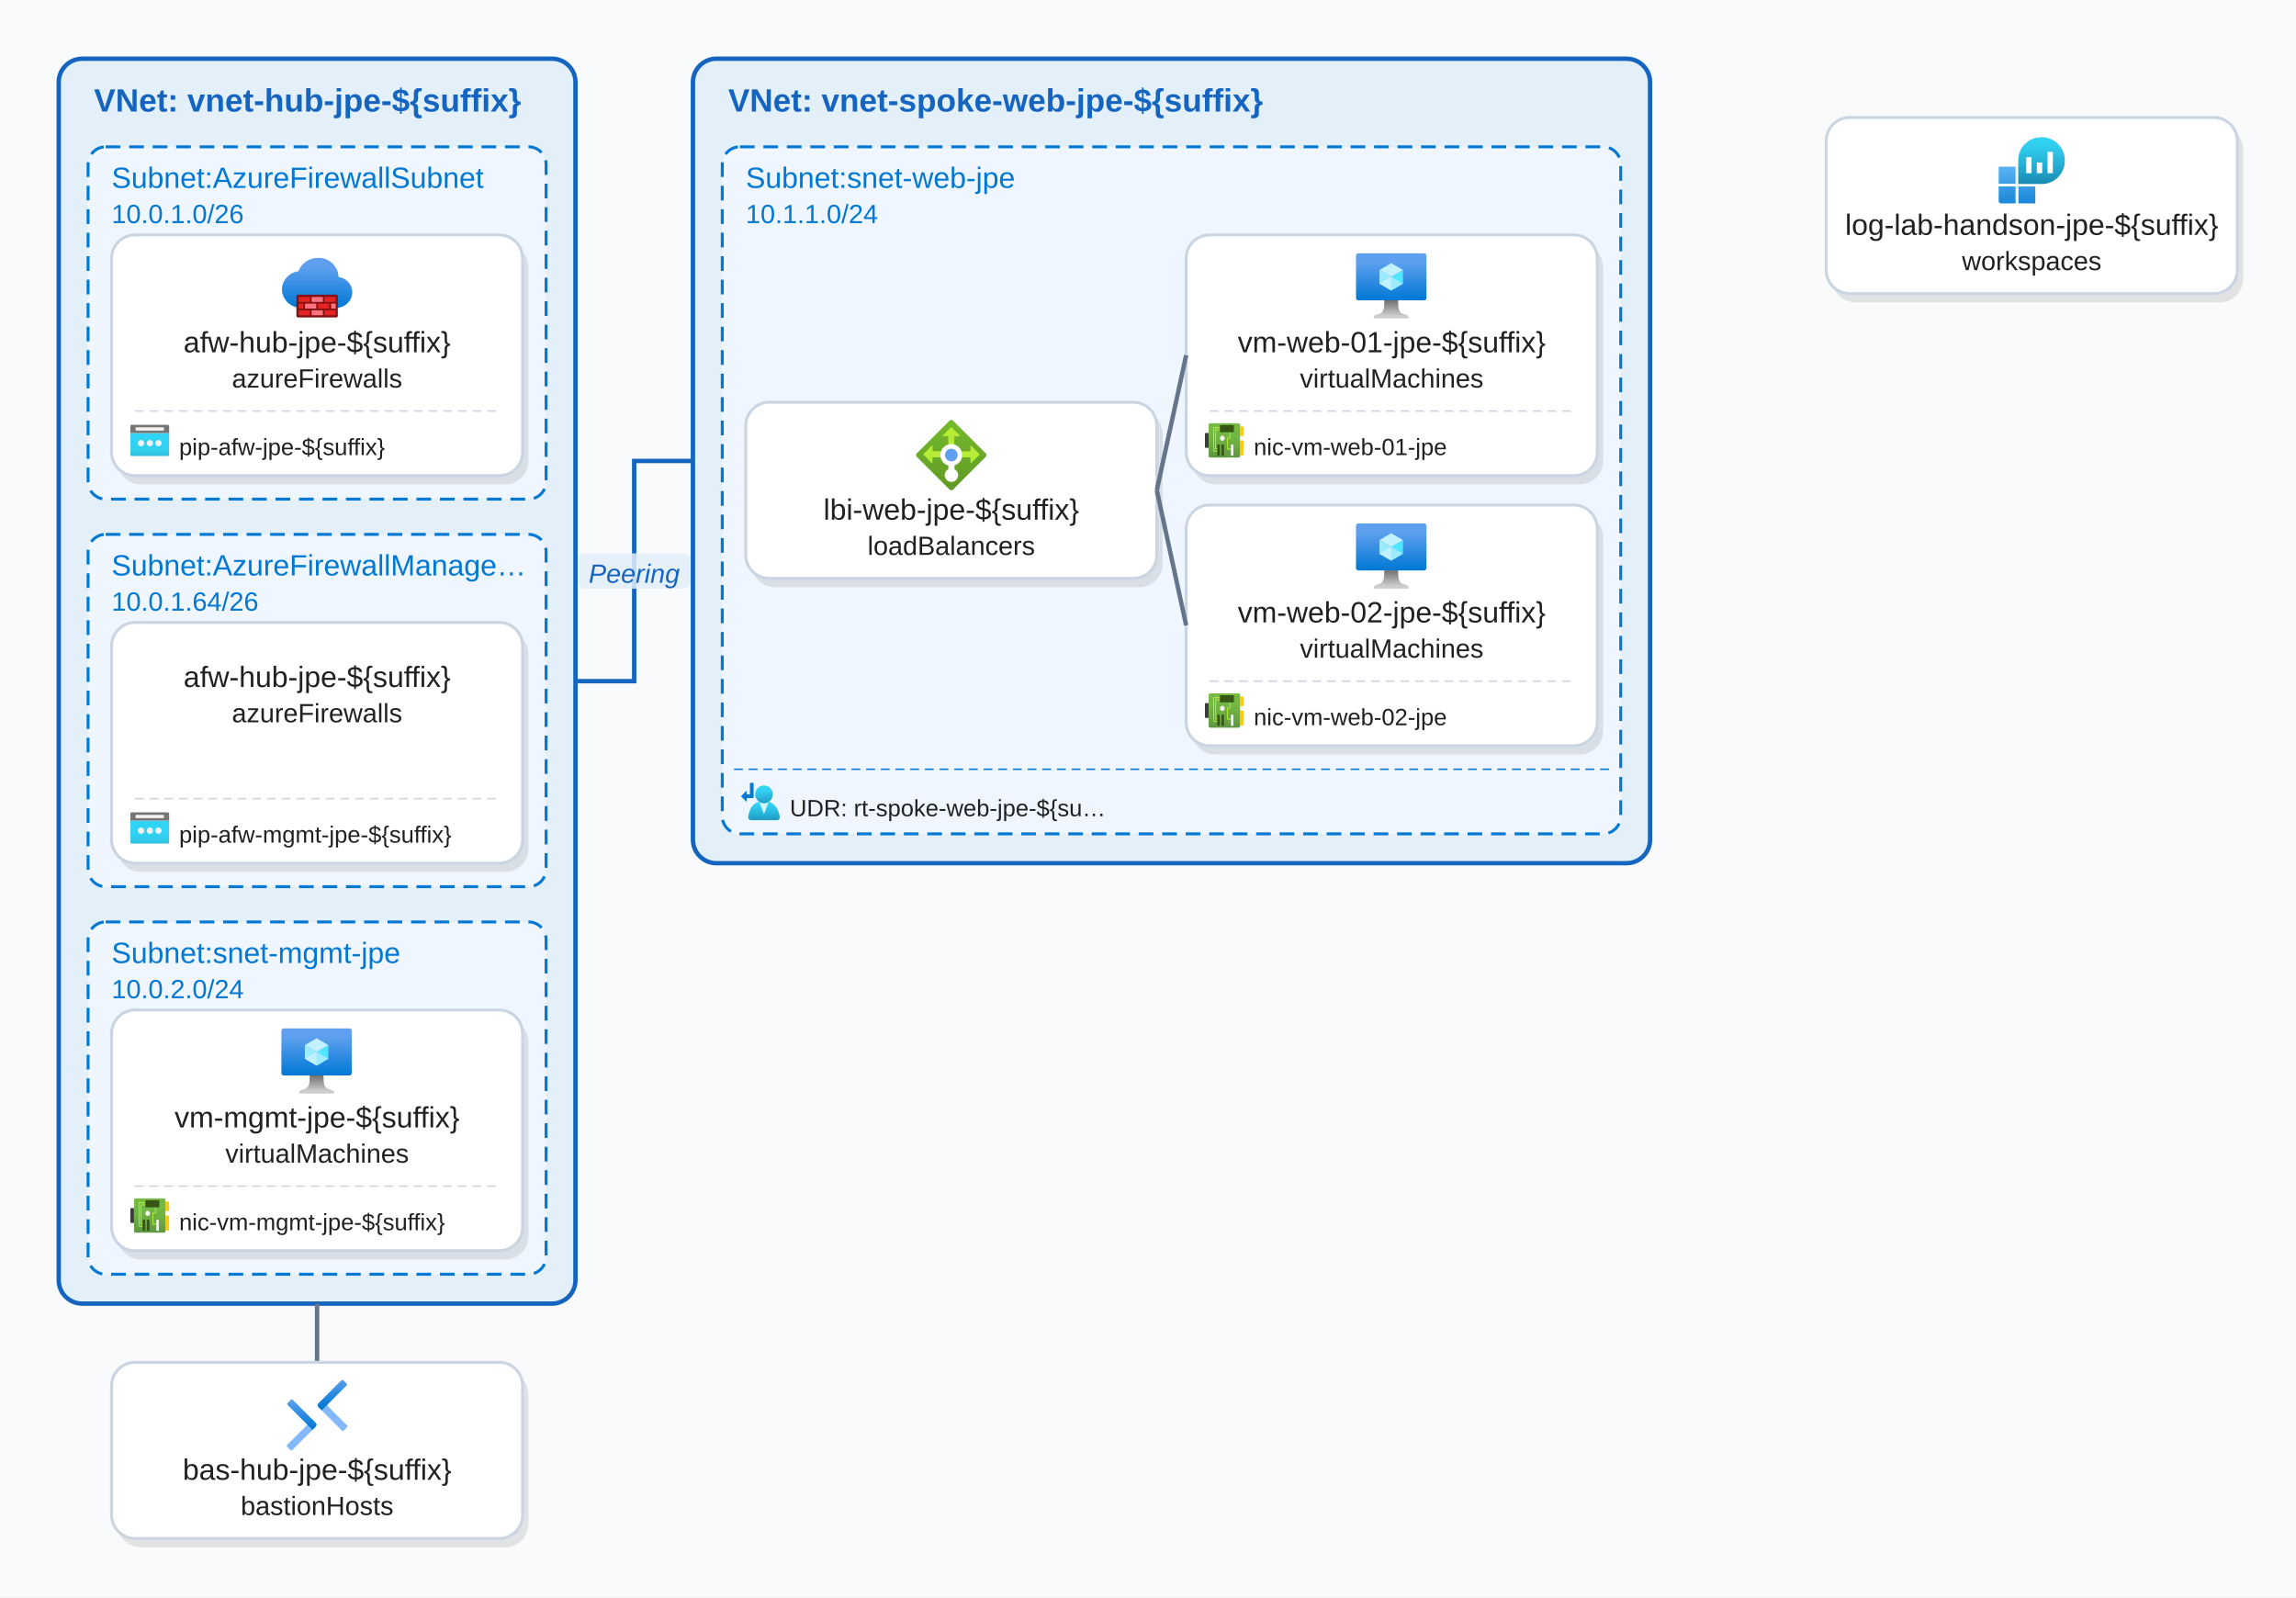
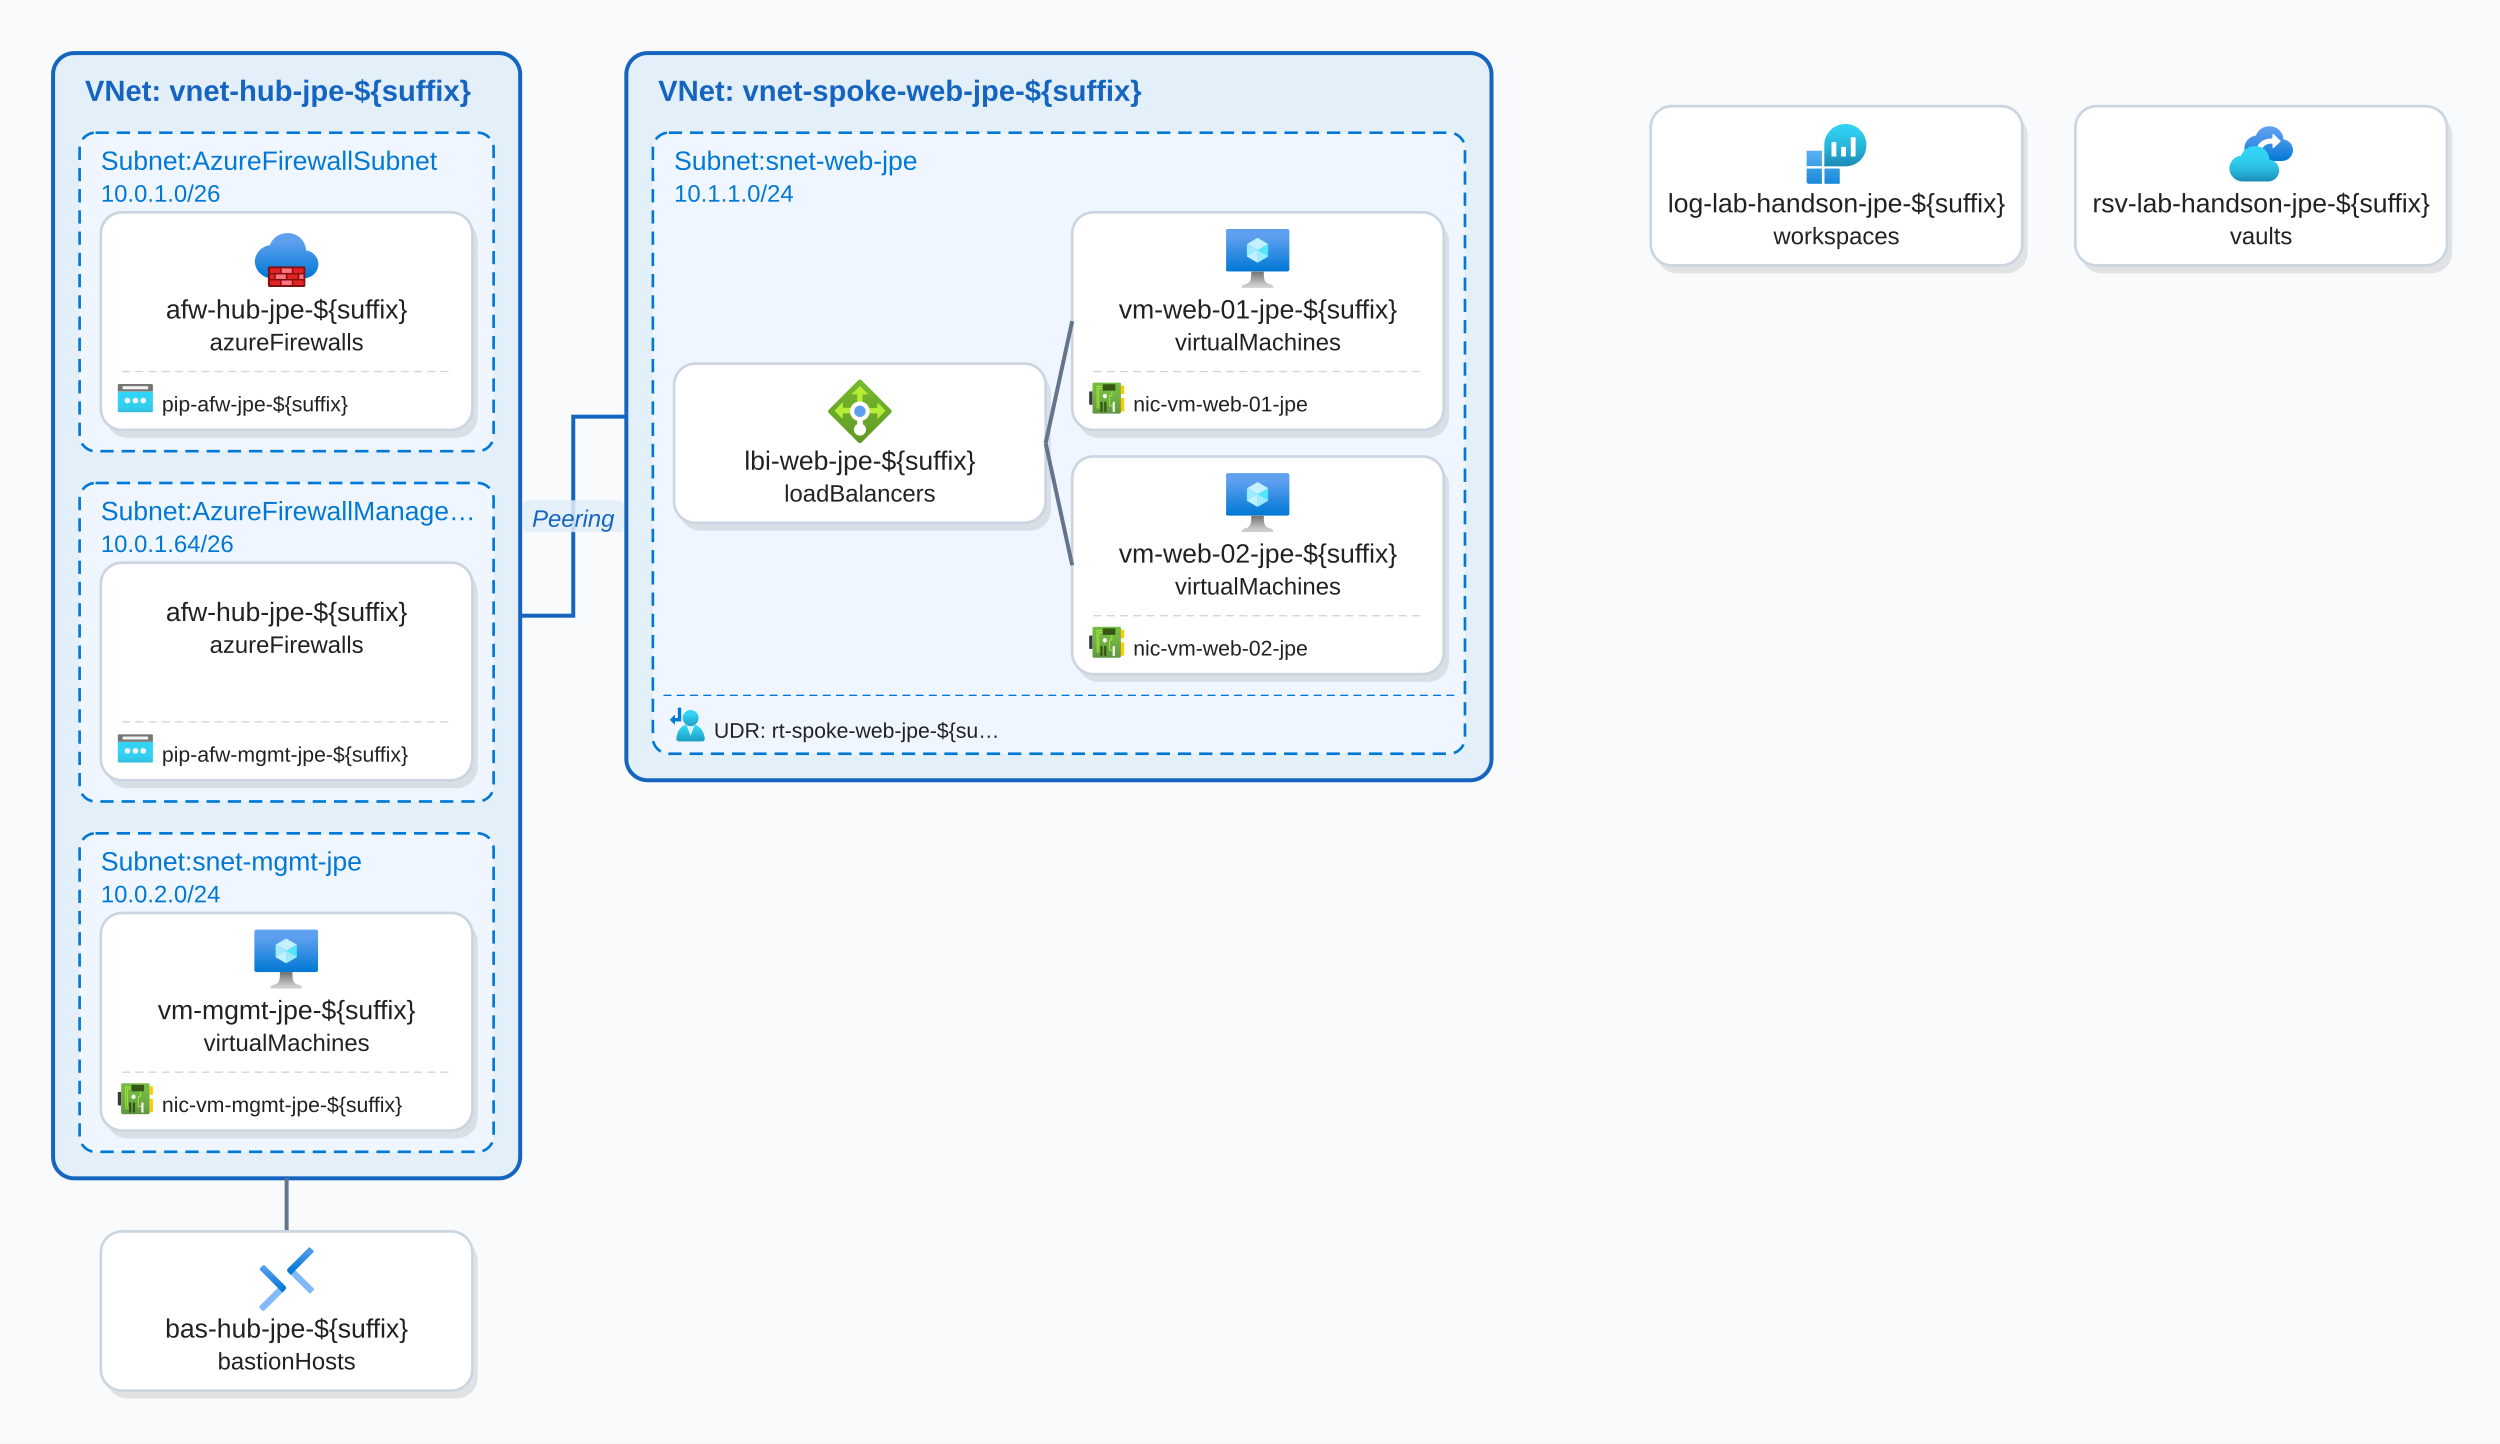
- <svg xmlns="http://www.w3.org/2000/svg" width="782" height="544" viewBox="0 0 782 544">
+ <svg xmlns="http://www.w3.org/2000/svg" width="942" height="544" viewBox="0 0 942 544">
  <defs>
    <marker id="arrow" markerWidth="10" markerHeight="7" refX="9" refY="3.5" orient="auto">
      <polygon points="0 0, 10 3.5, 0 7" fill="#334155" />
    </marker>
    <filter id="shadow" x="-5%" y="-5%" width="110%" height="110%">
      <feDropShadow dx="1" dy="2" stdDeviation="3" flood-color="#00000020" />
    </filter>
  </defs>
-   <rect width="782" height="544" fill="#F8FAFC" />
+   <rect width="942" height="544" fill="#F8FAFC" />
  <path d="M 196.0,232.0 H 216.0 V 157.0 H 236.0" fill="none" stroke="#1565C0" stroke-width="1.5" />
  <rect x="197.0" y="188.5" width="38" height="12" rx="2" fill="#E3EFF9" opacity="0.85" />
  <text x="216.0" y="198.5" font-family="'Segoe UI', 'Helvetica Neue', Arial, sans-serif" font-size="9" fill="#1565C0" font-style="italic" text-anchor="middle">Peering</text>
  <rect x="20.0" y="20.0" width="176.0" height="424.0" rx="8" fill="#E3EFF9" stroke="#1565C0" stroke-width="1.5" />
  <text x="32.0" y="38.0" font-family="'Segoe UI', 'Helvetica Neue', Arial, sans-serif" font-size="11" fill="#1565C0" font-weight="600">VNet: vnet-hub-jpe-${suffix}</text>
  <rect x="30.0" y="50.0" width="156.0" height="120.0" rx="6" fill="#F0F6FF" stroke="#0078D4" stroke-width="1" stroke-dasharray="5,3" />
  <text x="38.0" y="64.0" font-family="'Segoe UI', 'Helvetica Neue', Arial, sans-serif" font-size="10" fill="#0078D4">Subnet:AzureFirewallSubnet</text>
  <text x="38.0" y="76.0" font-family="'Segoe UI', 'Helvetica Neue', Arial, sans-serif" font-size="9" fill="#0078D4">10.0.1.0/26</text>
  <rect x="40.0" y="83.0" width="140.0" height="82.0" rx="8" fill="#00000018" />
  <rect x="38.0" y="80.0" width="140.0" height="82.0" rx="8" fill="#FFFFFF" stroke="#CBD5E1" stroke-width="1" />
  <svg x="96.0" y="86.0" width="24" height="24" viewBox="0 0 18 18" preserveAspectRatio="xMidYMid meet">
    <defs>
      <linearGradient id="ic-azFirewall-b012de7b-7a0e-4618-9fec-703622e3e8c3" x1="9" y1="14.14" x2="9" y2="1.38" gradientUnits="userSpaceOnUse">
        <stop offset="0" stop-color="#0078d4" />
        <stop offset="0.82" stop-color="#5ea0ef" />
      </linearGradient>
    </defs>
    <path d="M18,10.14a4.06,4.06,0,0,0-3.51-3.89A5.1,5.1,0,0,0,9.24,1.38a5.23,5.23,0,0,0-5,3.41A4.82,4.82,0,0,0,0,9.43a4.9,4.9,0,0,0,5.07,4.71l.44,0h8.21a1.46,1.46,0,0,0,.22,0A4.1,4.1,0,0,0,18,10.14Z" fill="url(#ic-azFirewall-b012de7b-7a0e-4618-9fec-703622e3e8c3)" />
    <path d="M14.29,11.19a.42.42,0,0,0-.42-.41H4.13a.42.42,0,0,0-.42.41v5a.42.42,0,0,0,.42.41h9.74a.42.42,0,0,0,.42-.41v-5Z" fill="#821010" />
    <rect x="4.3" y="11.36" width="2.87" height="1.27" fill="#e62323" />
    <rect x="7.6" y="11.36" width="2.87" height="1.27" fill="#ff7381" />
    <rect x="10.9" y="11.36" width="2.87" height="1.27" fill="#e62323" />
    <rect x="4.3" y="13.06" width="1.19" height="1.27" fill="#e62323" />
    <rect x="12.58" y="13.06" width="1.19" height="1.27" fill="#ff7381" />
    <rect x="5.92" y="13.06" width="2.87" height="1.27" fill="#ff7381" />
    <rect x="9.23" y="13.06" width="2.87" height="1.27" fill="#e62323" />
    <rect x="4.3" y="14.76" width="2.87" height="1.27" fill="#e62323" />
    <rect x="7.6" y="14.76" width="2.87" height="1.27" fill="#ff7381" />
    <rect x="10.9" y="14.76" width="2.87" height="1.27" fill="#e62323" />
  </svg>
  <text x="108.0" y="120.0" font-family="'Segoe UI', 'Helvetica Neue', Arial, sans-serif" font-size="10" fill="#212121" text-anchor="middle" font-weight="500">afw-hub-jpe-${suffix}</text>
  <text x="108.0" y="132.0" font-family="'Segoe UI', 'Helvetica Neue', Arial, sans-serif" font-size="9" fill="#212121" text-anchor="middle">azureFirewalls</text>
  <line x1="46.0" y1="140.0" x2="170.0" y2="140.0" stroke="#CBD5E1" stroke-width="0.5" stroke-dasharray="3,2" />
  <svg x="44.0" y="143.0" width="14" height="14" viewBox="0 0 18 18" preserveAspectRatio="xMidYMid meet">
    <defs>
      <linearGradient id="ic-afwPip-ad52e31e-75de-46af-9bdc-bea038ab4209" x1="9" y1="15.83" x2="9" y2="5.79" gradientUnits="userSpaceOnUse">
        <stop offset="0" stop-color="#32bedd" />
        <stop offset="0.18" stop-color="#32caea" />
        <stop offset="0.41" stop-color="#32d2f2" />
        <stop offset="0.78" stop-color="#32d4f5" />
      </linearGradient>
    </defs>
    <path d="M.5,5.79h17a0,0,0,0,1,0,0v9.48a.57.57,0,0,1-.57.57H1.07a.57.57,0,0,1-.57-.57V5.79A0,0,0,0,1,.5,5.79Z" fill="url(#ic-afwPip-ad52e31e-75de-46af-9bdc-bea038ab4209)" />
    <path d="M1.07,2.17H16.93a.57.57,0,0,1,.57.57V5.79a0,0,0,0,1,0,0H.5a0,0,0,0,1,0,0V2.73A.57.57,0,0,1,1.07,2.17Z" fill="#767676" />
    <circle cx="12.82" cy="10.19" r="1.38" fill="#f2f2f2" />
    <circle cx="9.06" cy="10.19" r="1.38" fill="#f2f2f2" />
    <circle cx="5.18" cy="10.19" r="1.38" fill="#f2f2f2" />
    <rect x="2.79" y="3.25" width="12.43" height="1.46" rx="0.28" fill="#f2f2f2" />
  </svg>
  <text x="61.0" y="155.0" font-family="'Segoe UI', 'Helvetica Neue', Arial, sans-serif" font-size="8" fill="#212121">pip-afw-jpe-${suffix}</text>
  <rect x="30.0" y="182.0" width="156.0" height="120.0" rx="6" fill="#F0F6FF" stroke="#0078D4" stroke-width="1" stroke-dasharray="5,3" />
  <text x="38.0" y="196.0" font-family="'Segoe UI', 'Helvetica Neue', Arial, sans-serif" font-size="10" fill="#0078D4">Subnet:AzureFirewallManage…</text>
  <text x="38.0" y="208.0" font-family="'Segoe UI', 'Helvetica Neue', Arial, sans-serif" font-size="9" fill="#0078D4">10.0.1.64/26</text>
  <rect x="40.0" y="215.0" width="140.0" height="82.0" rx="8" fill="#00000018" />
  <rect x="38.0" y="212.0" width="140.0" height="82.0" rx="8" fill="#FFFFFF" stroke="#CBD5E1" stroke-width="1" />
  <text x="108.0" y="234.0" font-family="'Segoe UI', 'Helvetica Neue', Arial, sans-serif" font-size="10" fill="#212121" text-anchor="middle" font-weight="500">afw-hub-jpe-${suffix}</text>
  <text x="108.0" y="246.0" font-family="'Segoe UI', 'Helvetica Neue', Arial, sans-serif" font-size="9" fill="#212121" text-anchor="middle">azureFirewalls</text>
  <line x1="46.0" y1="272.0" x2="170.0" y2="272.0" stroke="#CBD5E1" stroke-width="0.5" stroke-dasharray="3,2" />
  <svg x="44.0" y="275.0" width="14" height="14" viewBox="0 0 18 18" preserveAspectRatio="xMidYMid meet">
    <defs>
      <linearGradient id="ic-afwMgmtPip-ad52e31e-75de-46af-9bdc-bea038ab4209" x1="9" y1="15.83" x2="9" y2="5.79" gradientUnits="userSpaceOnUse">
        <stop offset="0" stop-color="#32bedd" />
        <stop offset="0.18" stop-color="#32caea" />
        <stop offset="0.41" stop-color="#32d2f2" />
        <stop offset="0.78" stop-color="#32d4f5" />
      </linearGradient>
    </defs>
    <path d="M.5,5.79h17a0,0,0,0,1,0,0v9.48a.57.57,0,0,1-.57.57H1.07a.57.57,0,0,1-.57-.57V5.79A0,0,0,0,1,.5,5.79Z" fill="url(#ic-afwMgmtPip-ad52e31e-75de-46af-9bdc-bea038ab4209)" />
    <path d="M1.07,2.17H16.93a.57.57,0,0,1,.57.57V5.79a0,0,0,0,1,0,0H.5a0,0,0,0,1,0,0V2.73A.57.57,0,0,1,1.07,2.17Z" fill="#767676" />
    <circle cx="12.82" cy="10.19" r="1.38" fill="#f2f2f2" />
    <circle cx="9.06" cy="10.19" r="1.38" fill="#f2f2f2" />
    <circle cx="5.18" cy="10.19" r="1.38" fill="#f2f2f2" />
    <rect x="2.79" y="3.25" width="12.43" height="1.46" rx="0.28" fill="#f2f2f2" />
  </svg>
  <text x="61.0" y="287.0" font-family="'Segoe UI', 'Helvetica Neue', Arial, sans-serif" font-size="8" fill="#212121" textLength="109.0" lengthAdjust="spacingAndGlyphs">pip-afw-mgmt-jpe-${suffix}</text>
  <rect x="30.0" y="314.0" width="156.0" height="120.0" rx="6" fill="#F0F6FF" stroke="#0078D4" stroke-width="1" stroke-dasharray="5,3" />
  <text x="38.0" y="328.0" font-family="'Segoe UI', 'Helvetica Neue', Arial, sans-serif" font-size="10" fill="#0078D4">Subnet:snet-mgmt-jpe</text>
  <text x="38.0" y="340.0" font-family="'Segoe UI', 'Helvetica Neue', Arial, sans-serif" font-size="9" fill="#0078D4">10.0.2.0/24</text>
  <rect x="40.0" y="347.0" width="140.0" height="82.0" rx="8" fill="#00000018" />
  <rect x="38.0" y="344.0" width="140.0" height="82.0" rx="8" fill="#FFFFFF" stroke="#CBD5E1" stroke-width="1" />
  <svg x="96.0" y="350.0" width="24" height="24" viewBox="0 0 18 18" preserveAspectRatio="xMidYMid meet">
    <defs>
      <linearGradient id="ic-vmMgmt-f34d9569-2bd0-4002-8f16-3d01d8106cb5" x1="8.88" y1="12.21" x2="8.88" y2="0.21" gradientUnits="userSpaceOnUse">
        <stop offset="0" stop-color="#0078d4" />
        <stop offset="0.82" stop-color="#5ea0ef" />
      </linearGradient>
      <linearGradient id="ic-vmMgmt-bdb45a0b-eb58-4970-a60a-fb2ce314f866" x1="8.88" y1="16.84" x2="8.88" y2="12.21" gradientUnits="userSpaceOnUse">
        <stop offset="0.15" stop-color="#ccc" />
        <stop offset="1" stop-color="#707070" />
      </linearGradient>
    </defs>
    <rect x="-0.12" y="0.21" width="18" height="12" rx="0.6" fill="url(#ic-vmMgmt-f34d9569-2bd0-4002-8f16-3d01d8106cb5)" />
    <polygon points="11.88 4.46 11.88 7.95 8.88 9.71 8.88 6.21 11.88 4.46" fill="#50e6ff" />
    <polygon points="11.88 4.46 8.88 6.22 5.88 4.46 8.88 2.71 11.88 4.46" fill="#c3f1ff" />
    <polygon points="8.88 6.22 8.88 9.71 5.88 7.95 5.88 4.46 8.88 6.22" fill="#9cebff" />
    <polygon points="5.88 7.95 8.88 6.21 8.88 9.71 5.88 7.95" fill="#c3f1ff" />
    <polygon points="11.88 7.95 8.88 6.21 8.88 9.71 11.88 7.95" fill="#9cebff" />
    <path d="M12.49,15.84c-1.78-.28-1.85-1.56-1.85-3.63H7.11c0,2.07-.06,3.35-1.84,3.63a1,1,0,0,0-.89,1h9A1,1,0,0,0,12.49,15.84Z" fill="url(#ic-vmMgmt-bdb45a0b-eb58-4970-a60a-fb2ce314f866)" />
  </svg>
  <text x="108.0" y="384.0" font-family="'Segoe UI', 'Helvetica Neue', Arial, sans-serif" font-size="10" fill="#212121" text-anchor="middle" font-weight="500">vm-mgmt-jpe-${suffix}</text>
  <text x="108.0" y="396.0" font-family="'Segoe UI', 'Helvetica Neue', Arial, sans-serif" font-size="9" fill="#212121" text-anchor="middle">virtualMachines</text>
  <line x1="46.0" y1="404.0" x2="170.0" y2="404.0" stroke="#CBD5E1" stroke-width="0.5" stroke-dasharray="3,2" />
  <svg x="44.0" y="407.0" width="14" height="14" viewBox="0 0 18 18" preserveAspectRatio="xMidYMid meet">
    <defs>
      <linearGradient id="ic-nicMgmt-fcad3287-b71c-44fa-971a-6a18bcf384a0" x1="9.01" y1="16.5" x2="9.01" y2="1.5" gradientUnits="userSpaceOnUse">
        <stop offset="0" stop-color="#5e9641" />
        <stop offset="0.34" stop-color="#6baa42" />
        <stop offset="0.67" stop-color="#73b743" />
        <stop offset="1" stop-color="#76bb43" />
      </linearGradient>
    </defs>
    <path d="M15.89,2.91h1.27a.34.34,0,0,1,.34.34v3.5a.34.34,0,0,1-.34.34H15.89a0,0,0,0,1,0,0V2.91A0,0,0,0,1,15.89,2.91Z" fill="#ffca00" />
    <path d="M15.89,9h1.27a.34.34,0,0,1,.34.34v5.86a.34.34,0,0,1-.34.34H15.89a0,0,0,0,1,0,0V9A0,0,0,0,1,15.89,9Z" fill="#ffca00" />
    <rect x="2.13" y="1.5" width="13.76" height="15" rx="0.69" fill="url(#ic-nicMgmt-fcad3287-b71c-44fa-971a-6a18bcf384a0)" />
    <path d="M5.9,12.9H5.19A.2.2,0,0,1,5,12.69V4.34a.19.19,0,0,1,.19-.2H7.12a.19.19,0,0,1,.19.2.2.2,0,0,1-.19.21H5.38v7.93H5.9a.2.2,0,0,1,.19.21A.21.21,0,0,1,5.9,12.9Z" fill="#b4ec36" />
    <path d="M6,13.92H4.4a.2.2,0,0,1-.19-.21L4.08,3.38a.2.2,0,0,1,.06-.15.16.16,0,0,1,.13-.06H7.12v.41H4.47l.12,9.92H6Z" fill="#b4ec36" />
    <path d="M12,13H10.41a.19.19,0,0,1-.14-.07.18.18,0,0,1-.06-.14V7.9a.19.19,0,0,1,.19-.2l.91,0,0-2.25h.38l0,2.44a.2.2,0,0,1-.18.21l-.91,0v4.42H12Z" fill="#b4ec36" />
    <rect x="7.07" y="2.29" width="6.14" height="3.11" rx="0.26" fill="#365615" />
    <rect x="5.86" y="12.69" width="4.9" height="1.09" rx="0.26" transform="translate(21.54 4.93) rotate(90)" fill="#365615" />
    <rect x="3.99" y="12.71" width="4.9" height="1.09" rx="0.26" transform="translate(19.7 6.82) rotate(90)" fill="#365615" />
    <rect x="9.98" y="12.71" width="4.9" height="1.09" rx="0.26" transform="translate(25.68 0.83) rotate(90)" fill="#f2f2f2" />
    <ellipse cx="8.11" cy="8.06" rx="1.04" ry="1.12" fill="#f2f2f2" />
    <path d="M.5,5.7H1.77A.34.34,0,0,1,2.11,6v5.86a.34.34,0,0,1-.34.34H.5a0,0,0,0,1,0,0V5.7A0,0,0,0,1,.5,5.7Z" transform="translate(2.61 17.95) rotate(180)" fill="#3b3b3b" />
  </svg>
  <text x="61.0" y="419.0" font-family="'Segoe UI', 'Helvetica Neue', Arial, sans-serif" font-size="8" fill="#212121" textLength="109.0" lengthAdjust="spacingAndGlyphs">nic-vm-mgmt-jpe-${suffix}</text>
  <rect x="236.0" y="20.0" width="326.0" height="274.0" rx="8" fill="#E3EFF9" stroke="#1565C0" stroke-width="1.5" />
  <text x="248.0" y="38.0" font-family="'Segoe UI', 'Helvetica Neue', Arial, sans-serif" font-size="11" fill="#1565C0" font-weight="600">VNet: vnet-spoke-web-jpe-${suffix}</text>
  <rect x="246.0" y="50.0" width="306.0" height="234.0" rx="6" fill="#F0F6FF" stroke="#0078D4" stroke-width="1" stroke-dasharray="5,3" />
  <text x="254.0" y="64.0" font-family="'Segoe UI', 'Helvetica Neue', Arial, sans-serif" font-size="10" fill="#0078D4">Subnet:snet-web-jpe</text>
  <text x="254.0" y="76.0" font-family="'Segoe UI', 'Helvetica Neue', Arial, sans-serif" font-size="9" fill="#0078D4">10.1.1.0/24</text>
  <rect x="256.0" y="140.0" width="140.0" height="60.0" rx="8" fill="#00000018" />
  <rect x="254.0" y="137.0" width="140.0" height="60.0" rx="8" fill="#FFFFFF" stroke="#CBD5E1" stroke-width="1" />
  <svg x="312.0" y="143.0" width="24" height="24" viewBox="0 0 18 18" preserveAspectRatio="xMidYMid meet">
    <defs>
      <linearGradient id="ic-lb-ef84663a-a7b6-46a7-a275-1e419f5eae62" x1="9" y1="19.85" x2="9" y2="-1.02" gradientUnits="userSpaceOnUse">
        <stop offset="0" stop-color="#5e9624" />
        <stop offset="0.02" stop-color="#5f9724" />
        <stop offset="1" stop-color="#76bc2d" />
      </linearGradient>
    </defs>
    <path d="M.18,8.57,8.57.18a.6.6,0,0,1,.86,0l8.39,8.39a.6.6,0,0,1,0,.86l-8.4,8.4a.6.6,0,0,1-.84,0L.18,9.43A.6.6,0,0,1,.18,8.57Z" fill="url(#ic-lb-ef84663a-a7b6-46a7-a275-1e419f5eae62)" />
    <path d="M11.2,4,9.08,1.89a.12.12,0,0,0-.16,0L6.8,4a.1.1,0,0,0,.08.18H8.12a.11.11,0,0,1,.11.11v2a.11.11,0,0,0,.11.11H9.66a.11.11,0,0,0,.11-.11v-2a.11.11,0,0,1,.11-.11h1.24A.1.1,0,0,0,11.2,4Z" fill="#b4ec36" />
    <path d="M4,6.61,1.9,8.74a.11.11,0,0,0,0,.15L4,11a.11.11,0,0,0,.19-.08V9.69a.11.11,0,0,1,.11-.11h2a.1.1,0,0,0,.1-.11V8.15A.1.1,0,0,0,6.33,8h-2a.1.1,0,0,1-.11-.1V6.69A.11.11,0,0,0,4,6.61Z" fill="#b4ec36" />
    <path d="M14.08,11l2.13-2.12a.11.11,0,0,0,0-.15L14.08,6.61a.11.11,0,0,0-.18.08V7.94a.1.1,0,0,1-.11.1h-2a.1.1,0,0,0-.1.11V9.47a.1.1,0,0,0,.1.11h2a.11.11,0,0,1,.11.11v1.24A.11.11,0,0,0,14.08,11Z" fill="#b4ec36" />
    <path d="M11.79,9a2.79,2.79,0,1,0-3.54,2.67v.95a1.71,1.71,0,1,0,1.57,0v-1A2.77,2.77,0,0,0,11.79,9Z" fill="#fff" />
    <circle id="ic-lb-e99c3387-15c3-4f28-bd4b-cb209b430e06" cx="9.01" cy="8.99" r="1.62" fill="#5ea0ef" />
  </svg>
  <text x="324.0" y="177.0" font-family="'Segoe UI', 'Helvetica Neue', Arial, sans-serif" font-size="10" fill="#212121" text-anchor="middle" font-weight="500">lbi-web-jpe-${suffix}</text>
  <text x="324.0" y="189.0" font-family="'Segoe UI', 'Helvetica Neue', Arial, sans-serif" font-size="9" fill="#212121" text-anchor="middle">loadBalancers</text>
  <rect x="406.0" y="83.0" width="140.0" height="82.0" rx="8" fill="#00000018" />
  <rect x="404.0" y="80.0" width="140.0" height="82.0" rx="8" fill="#FFFFFF" stroke="#CBD5E1" stroke-width="1" />
  <svg x="462.0" y="86.0" width="24" height="24" viewBox="0 0 18 18" preserveAspectRatio="xMidYMid meet">
    <defs>
      <linearGradient id="ic-vmWeb01-f34d9569-2bd0-4002-8f16-3d01d8106cb5" x1="8.88" y1="12.21" x2="8.88" y2="0.21" gradientUnits="userSpaceOnUse">
        <stop offset="0" stop-color="#0078d4" />
        <stop offset="0.82" stop-color="#5ea0ef" />
      </linearGradient>
      <linearGradient id="ic-vmWeb01-bdb45a0b-eb58-4970-a60a-fb2ce314f866" x1="8.88" y1="16.84" x2="8.88" y2="12.21" gradientUnits="userSpaceOnUse">
        <stop offset="0.15" stop-color="#ccc" />
        <stop offset="1" stop-color="#707070" />
      </linearGradient>
    </defs>
    <rect x="-0.12" y="0.21" width="18" height="12" rx="0.6" fill="url(#ic-vmWeb01-f34d9569-2bd0-4002-8f16-3d01d8106cb5)" />
    <polygon points="11.88 4.46 11.88 7.95 8.88 9.71 8.88 6.21 11.88 4.46" fill="#50e6ff" />
    <polygon points="11.88 4.46 8.88 6.22 5.88 4.46 8.88 2.71 11.88 4.46" fill="#c3f1ff" />
    <polygon points="8.88 6.22 8.88 9.71 5.88 7.95 5.88 4.46 8.88 6.22" fill="#9cebff" />
    <polygon points="5.88 7.95 8.88 6.21 8.88 9.71 5.88 7.95" fill="#c3f1ff" />
    <polygon points="11.88 7.95 8.88 6.21 8.88 9.71 11.88 7.95" fill="#9cebff" />
    <path d="M12.49,15.84c-1.78-.28-1.85-1.56-1.85-3.63H7.11c0,2.07-.06,3.35-1.84,3.63a1,1,0,0,0-.89,1h9A1,1,0,0,0,12.49,15.84Z" fill="url(#ic-vmWeb01-bdb45a0b-eb58-4970-a60a-fb2ce314f866)" />
  </svg>
  <text x="474.0" y="120.0" font-family="'Segoe UI', 'Helvetica Neue', Arial, sans-serif" font-size="10" fill="#212121" text-anchor="middle" font-weight="500" textLength="124.0" lengthAdjust="spacingAndGlyphs">vm-web-01-jpe-${suffix}</text>
  <text x="474.0" y="132.0" font-family="'Segoe UI', 'Helvetica Neue', Arial, sans-serif" font-size="9" fill="#212121" text-anchor="middle">virtualMachines</text>
  <line x1="412.0" y1="140.0" x2="536.0" y2="140.0" stroke="#CBD5E1" stroke-width="0.5" stroke-dasharray="3,2" />
  <svg x="410.0" y="143.0" width="14" height="14" viewBox="0 0 18 18" preserveAspectRatio="xMidYMid meet">
    <defs>
      <linearGradient id="ic-nic01-fcad3287-b71c-44fa-971a-6a18bcf384a0" x1="9.01" y1="16.5" x2="9.01" y2="1.5" gradientUnits="userSpaceOnUse">
        <stop offset="0" stop-color="#5e9641" />
        <stop offset="0.34" stop-color="#6baa42" />
        <stop offset="0.67" stop-color="#73b743" />
        <stop offset="1" stop-color="#76bb43" />
      </linearGradient>
    </defs>
    <path d="M15.89,2.91h1.27a.34.34,0,0,1,.34.34v3.5a.34.34,0,0,1-.34.34H15.89a0,0,0,0,1,0,0V2.91A0,0,0,0,1,15.89,2.91Z" fill="#ffca00" />
    <path d="M15.89,9h1.27a.34.34,0,0,1,.34.34v5.86a.34.34,0,0,1-.34.34H15.89a0,0,0,0,1,0,0V9A0,0,0,0,1,15.89,9Z" fill="#ffca00" />
    <rect x="2.13" y="1.5" width="13.76" height="15" rx="0.69" fill="url(#ic-nic01-fcad3287-b71c-44fa-971a-6a18bcf384a0)" />
    <path d="M5.9,12.9H5.19A.2.2,0,0,1,5,12.69V4.34a.19.19,0,0,1,.19-.2H7.12a.19.19,0,0,1,.19.2.2.2,0,0,1-.19.21H5.38v7.93H5.9a.2.2,0,0,1,.19.21A.21.21,0,0,1,5.9,12.9Z" fill="#b4ec36" />
    <path d="M6,13.92H4.4a.2.2,0,0,1-.19-.21L4.08,3.38a.2.2,0,0,1,.06-.15.16.16,0,0,1,.13-.06H7.12v.41H4.47l.12,9.92H6Z" fill="#b4ec36" />
    <path d="M12,13H10.41a.19.19,0,0,1-.14-.07.18.18,0,0,1-.06-.14V7.9a.19.19,0,0,1,.19-.2l.91,0,0-2.25h.38l0,2.44a.2.2,0,0,1-.18.21l-.91,0v4.42H12Z" fill="#b4ec36" />
    <rect x="7.07" y="2.29" width="6.14" height="3.11" rx="0.26" fill="#365615" />
    <rect x="5.86" y="12.69" width="4.9" height="1.09" rx="0.26" transform="translate(21.54 4.93) rotate(90)" fill="#365615" />
    <rect x="3.99" y="12.71" width="4.9" height="1.09" rx="0.26" transform="translate(19.7 6.82) rotate(90)" fill="#365615" />
    <rect x="9.98" y="12.71" width="4.9" height="1.09" rx="0.26" transform="translate(25.68 0.83) rotate(90)" fill="#f2f2f2" />
    <ellipse cx="8.11" cy="8.06" rx="1.04" ry="1.12" fill="#f2f2f2" />
    <path d="M.5,5.7H1.77A.34.34,0,0,1,2.11,6v5.86a.34.34,0,0,1-.34.34H.5a0,0,0,0,1,0,0V5.7A0,0,0,0,1,.5,5.7Z" transform="translate(2.61 17.95) rotate(180)" fill="#3b3b3b" />
  </svg>
  <text x="427.0" y="155.0" font-family="'Segoe UI', 'Helvetica Neue', Arial, sans-serif" font-size="8" fill="#212121">nic-vm-web-01-jpe</text>
  <rect x="406.0" y="175.0" width="140.0" height="82.0" rx="8" fill="#00000018" />
  <rect x="404.0" y="172.0" width="140.0" height="82.0" rx="8" fill="#FFFFFF" stroke="#CBD5E1" stroke-width="1" />
  <svg x="462.0" y="178.0" width="24" height="24" viewBox="0 0 18 18" preserveAspectRatio="xMidYMid meet">
    <defs>
      <linearGradient id="ic-vmWeb02-f34d9569-2bd0-4002-8f16-3d01d8106cb5" x1="8.88" y1="12.21" x2="8.88" y2="0.21" gradientUnits="userSpaceOnUse">
        <stop offset="0" stop-color="#0078d4" />
        <stop offset="0.82" stop-color="#5ea0ef" />
      </linearGradient>
      <linearGradient id="ic-vmWeb02-bdb45a0b-eb58-4970-a60a-fb2ce314f866" x1="8.88" y1="16.84" x2="8.88" y2="12.21" gradientUnits="userSpaceOnUse">
        <stop offset="0.15" stop-color="#ccc" />
        <stop offset="1" stop-color="#707070" />
      </linearGradient>
    </defs>
    <rect x="-0.12" y="0.21" width="18" height="12" rx="0.6" fill="url(#ic-vmWeb02-f34d9569-2bd0-4002-8f16-3d01d8106cb5)" />
    <polygon points="11.88 4.46 11.88 7.95 8.88 9.71 8.88 6.21 11.88 4.46" fill="#50e6ff" />
    <polygon points="11.88 4.46 8.88 6.22 5.88 4.46 8.88 2.71 11.88 4.46" fill="#c3f1ff" />
    <polygon points="8.88 6.22 8.88 9.71 5.88 7.95 5.88 4.46 8.88 6.22" fill="#9cebff" />
    <polygon points="5.88 7.95 8.88 6.21 8.88 9.71 5.88 7.95" fill="#c3f1ff" />
    <polygon points="11.88 7.95 8.88 6.21 8.88 9.71 11.88 7.95" fill="#9cebff" />
    <path d="M12.49,15.84c-1.78-.28-1.85-1.56-1.85-3.63H7.11c0,2.07-.06,3.35-1.84,3.63a1,1,0,0,0-.89,1h9A1,1,0,0,0,12.49,15.84Z" fill="url(#ic-vmWeb02-bdb45a0b-eb58-4970-a60a-fb2ce314f866)" />
  </svg>
  <text x="474.0" y="212.0" font-family="'Segoe UI', 'Helvetica Neue', Arial, sans-serif" font-size="10" fill="#212121" text-anchor="middle" font-weight="500" textLength="124.0" lengthAdjust="spacingAndGlyphs">vm-web-02-jpe-${suffix}</text>
  <text x="474.0" y="224.0" font-family="'Segoe UI', 'Helvetica Neue', Arial, sans-serif" font-size="9" fill="#212121" text-anchor="middle">virtualMachines</text>
  <line x1="412.0" y1="232.0" x2="536.0" y2="232.0" stroke="#CBD5E1" stroke-width="0.5" stroke-dasharray="3,2" />
  <svg x="410.0" y="235.0" width="14" height="14" viewBox="0 0 18 18" preserveAspectRatio="xMidYMid meet">
    <defs>
      <linearGradient id="ic-nic02-fcad3287-b71c-44fa-971a-6a18bcf384a0" x1="9.01" y1="16.5" x2="9.01" y2="1.5" gradientUnits="userSpaceOnUse">
        <stop offset="0" stop-color="#5e9641" />
        <stop offset="0.34" stop-color="#6baa42" />
        <stop offset="0.67" stop-color="#73b743" />
        <stop offset="1" stop-color="#76bb43" />
      </linearGradient>
    </defs>
    <path d="M15.89,2.91h1.27a.34.34,0,0,1,.34.34v3.5a.34.34,0,0,1-.34.34H15.89a0,0,0,0,1,0,0V2.91A0,0,0,0,1,15.89,2.91Z" fill="#ffca00" />
    <path d="M15.89,9h1.27a.34.34,0,0,1,.34.34v5.86a.34.34,0,0,1-.34.34H15.89a0,0,0,0,1,0,0V9A0,0,0,0,1,15.89,9Z" fill="#ffca00" />
    <rect x="2.13" y="1.5" width="13.76" height="15" rx="0.69" fill="url(#ic-nic02-fcad3287-b71c-44fa-971a-6a18bcf384a0)" />
    <path d="M5.9,12.9H5.19A.2.2,0,0,1,5,12.69V4.34a.19.19,0,0,1,.19-.2H7.12a.19.19,0,0,1,.19.2.2.2,0,0,1-.19.21H5.38v7.93H5.9a.2.2,0,0,1,.19.21A.21.21,0,0,1,5.9,12.9Z" fill="#b4ec36" />
    <path d="M6,13.92H4.4a.2.2,0,0,1-.19-.21L4.08,3.38a.2.2,0,0,1,.06-.15.16.16,0,0,1,.13-.06H7.12v.41H4.47l.12,9.92H6Z" fill="#b4ec36" />
    <path d="M12,13H10.41a.19.19,0,0,1-.14-.07.18.18,0,0,1-.06-.14V7.9a.19.19,0,0,1,.19-.2l.91,0,0-2.25h.38l0,2.44a.2.2,0,0,1-.18.21l-.91,0v4.42H12Z" fill="#b4ec36" />
    <rect x="7.07" y="2.29" width="6.14" height="3.11" rx="0.26" fill="#365615" />
    <rect x="5.86" y="12.69" width="4.9" height="1.09" rx="0.26" transform="translate(21.54 4.93) rotate(90)" fill="#365615" />
    <rect x="3.99" y="12.71" width="4.9" height="1.09" rx="0.26" transform="translate(19.7 6.82) rotate(90)" fill="#365615" />
    <rect x="9.98" y="12.71" width="4.9" height="1.09" rx="0.26" transform="translate(25.68 0.83) rotate(90)" fill="#f2f2f2" />
    <ellipse cx="8.11" cy="8.06" rx="1.04" ry="1.12" fill="#f2f2f2" />
    <path d="M.5,5.7H1.77A.34.34,0,0,1,2.11,6v5.86a.34.34,0,0,1-.34.34H.5a0,0,0,0,1,0,0V5.7A0,0,0,0,1,.5,5.7Z" transform="translate(2.61 17.95) rotate(180)" fill="#3b3b3b" />
  </svg>
  <text x="427.0" y="247.0" font-family="'Segoe UI', 'Helvetica Neue', Arial, sans-serif" font-size="8" fill="#212121">nic-vm-web-02-jpe</text>
  <line x1="250.0" y1="262.0" x2="548.0" y2="262.0" stroke="#0078D4" stroke-width="0.5" stroke-dasharray="3,2" />
  <svg x="252.0" y="266.0" width="14" height="14" viewBox="0 0 18 18" preserveAspectRatio="xMidYMid meet">
    <defs>
      <linearGradient id="ic-routeTable-ec6ad825-6008-44c0-8c46-d31711213827" x1="10.56" y1="7.77" x2="10.56" y2="19.24" gradientUnits="userSpaceOnUse">
        <stop offset="0.22" stop-color="#32d4f5" />
        <stop offset="1" stop-color="#198ab3" />
      </linearGradient>
      <linearGradient id="ic-routeTable-b2c2be9e-0a70-4a83-ab8f-bf8022e67924" x1="10.23" y1="1.63" x2="11.07" y2="12.04" gradientUnits="userSpaceOnUse">
        <stop offset="0.22" stop-color="#32d4f5" />
        <stop offset="1" stop-color="#198ab3" />
      </linearGradient>
    </defs>
    <path d="M16.23,17.17A1.21,1.21,0,0,0,17.46,16V15.8c-.49-3.86-2.69-7-6.89-7s-6.48,2.66-6.91,7a1.24,1.24,0,0,0,1.1,1.36H16.23Z" fill="url(#ic-routeTable-ec6ad825-6008-44c0-8c46-d31711213827)" />
    <path d="M10.57,9.71a3.86,3.86,0,0,1-2.1-.61l2.08,5.42,2.06-5.39A3.83,3.83,0,0,1,10.57,9.71Z" fill="#fff" opacity="0.8" />
    <circle cx="10.57" cy="5.84" r="3.87" fill="url(#ic-routeTable-b2c2be9e-0a70-4a83-ab8f-bf8022e67924)" />
    <path d="M6,5.88V1A.16.16,0,0,0,5.84.83H4.57A.17.17,0,0,0,4.39,1V5.71a.18.18,0,0,1-.17.17H3.1A.12.12,0,0,1,3,5.76V4.45a.11.11,0,0,0-.19-.08L.59,6.57a.16.16,0,0,0,0,.24L2.79,9A.11.11,0,0,0,3,8.93V7.61A.11.11,0,0,1,3.1,7.5H5.84A.17.17,0,0,0,6,7.33V5.88Z" fill="#0078d4" />
  </svg>
  <text x="269.0" y="278.0" font-family="'Segoe UI', 'Helvetica Neue', Arial, sans-serif" font-size="8" fill="#212121">UDR: rt-spoke-web-jpe-${su…</text>
  <line x1="108.0" y1="444.0" x2="108.0" y2="464.0" stroke="#64748B" stroke-width="1.5" />
  <rect x="40.0" y="467.0" width="140.0" height="60.0" rx="8" fill="#00000018" />
  <rect x="38.0" y="464.0" width="140.0" height="60.0" rx="8" fill="#FFFFFF" stroke="#CBD5E1" stroke-width="1" />
  <svg x="96.0" y="470.0" width="24" height="24" viewBox="0 0 18 18" preserveAspectRatio="xMidYMid meet">
    <defs>
      <linearGradient id="ic-bastion-b1ebad31-96e8-487e-93d6-4a68da28a89e" x1="12.896" y1="-0.54" x2="12.896" y2="6.922" gradientTransform="translate(1.05 10.166) rotate(-44.919)" gradientUnits="userSpaceOnUse">
        <stop offset="0" stop-color="#5ea0ef" />
        <stop offset="1" stop-color="#0078d4" />
      </linearGradient>
      <linearGradient id="ic-bastion-fb6a68a2-e02a-438b-8ccf-ab9786098481" x1="5.104" y1="5.035" x2="5.104" y2="12.497" gradientTransform="translate(2.636 18.68) rotate(-135.081)" gradientUnits="userSpaceOnUse">
        <stop offset="0" stop-color="#5ea0ef" />
        <stop offset="1" stop-color="#0078d4" />
      </linearGradient>
    </defs>
    <path d="M12.315,4.43h1.136a.363.363,0,0,1,.363.363v8.382a.727.727,0,0,1-.727.727H11.951a0,0,0,0,1,0,0V4.793A.363.363,0,0,1,12.315,4.43Z" transform="translate(28.47 6.515) rotate(134.919)" fill="#83b9f9" />
    <path d="M12.253-.856h1.136a.363.363,0,0,1,.363.363V8.483a0,0,0,0,1,0,0H12.616a.727.727,0,0,1-.727-.727V-.492a.363.363,0,0,1,.363-.363Z" transform="translate(6.435 -7.94) rotate(44.919)" fill="url(#ic-bastion-b1ebad31-96e8-487e-93d6-4a68da28a89e)" />
    <path d="M4.186,9.411H5.322a.727.727,0,0,1,.727.727v8.382a.363.363,0,0,1-.363.363H4.549a.363.363,0,0,1-.363-.363V9.411a0,0,0,0,1,0,0Z" transform="translate(11.521 0.534) rotate(45.081)" fill="#83b9f9" />
    <path d="M4.974,4.126H6.11a0,0,0,0,1,0,0V13.1a.363.363,0,0,1-.363.363H4.611a.363.363,0,0,1-.363-.363V4.852a.727.727,0,0,1,.727-.727Z" transform="translate(15.056 11.366) rotate(135.081)" fill="url(#ic-bastion-fb6a68a2-e02a-438b-8ccf-ab9786098481)" />
  </svg>
  <text x="108.0" y="504.0" font-family="'Segoe UI', 'Helvetica Neue', Arial, sans-serif" font-size="10" fill="#212121" text-anchor="middle" font-weight="500">bas-hub-jpe-${suffix}</text>
  <text x="108.0" y="516.0" font-family="'Segoe UI', 'Helvetica Neue', Arial, sans-serif" font-size="9" fill="#212121" text-anchor="middle">bastionHosts</text>
  <rect x="624.0" y="43.0" width="140.0" height="60.0" rx="8" fill="#00000018" />
  <rect x="622.0" y="40.0" width="140.0" height="60.0" rx="8" fill="#FFFFFF" stroke="#CBD5E1" stroke-width="1" />
  <svg x="680.0" y="46.0" width="24" height="24" viewBox="0 0 18 18" preserveAspectRatio="xMidYMid meet">
    <defs>
      <linearGradient id="ic-logWorkspace-a997e203-1d7d-4cb9-b131-5dc44e029b46" x1="5.23" y1="17.45" x2="5.23" y2="8.09" gradientUnits="userSpaceOnUse">
        <stop offset="0" stop-color="#1988d9" />
        <stop offset="0.9" stop-color="#54aef0" />
      </linearGradient>
      <linearGradient id="ic-logWorkspace-e122e9d8-aee5-4f1a-a60e-b1eae355daa5" x1="11.5" y1="12.45" x2="11.5" y2="0.55" gradientUnits="userSpaceOnUse">
        <stop offset="0" stop-color="#198ab3" />
        <stop offset="0.01" stop-color="#198bb4" />
        <stop offset="0.44" stop-color="#27b2d7" />
        <stop offset="0.79" stop-color="#2fcbed" />
        <stop offset="1" stop-color="#32d4f5" />
      </linearGradient>
    </defs>
    <path d="M5.59,13.13H9.91v4.32H5.59ZM1.15,17.45H4.87V13.13H.55v3.72A.6.6,0,0,0,1.15,17.45Zm-.6-5H4.87V8.09H.55Z" fill="url(#ic-logWorkspace-a997e203-1d7d-4cb9-b131-5dc44e029b46)" />
    <path d="M11.5.55a5.89,5.89,0,0,1,5.95,6,5.89,5.89,0,0,1-5.95,5.95H5.55V6.5A5.89,5.89,0,0,1,11.5.55Z" fill-rule="evenodd" fill="url(#ic-logWorkspace-e122e9d8-aee5-4f1a-a60e-b1eae355daa5)" />
    <rect x="7.59" y="5.65" width="1.36" height="4.08" fill="#fff" />
    <rect x="10.31" y="7.01" width="1.36" height="2.72" fill="#fff" />
    <rect x="13.03" y="4.29" width="1.36" height="5.44" fill="#fff" />
  </svg>
  <text x="692.0" y="80.0" font-family="'Segoe UI', 'Helvetica Neue', Arial, sans-serif" font-size="10" fill="#212121" text-anchor="middle" font-weight="500" textLength="124.0" lengthAdjust="spacingAndGlyphs">log-lab-handson-jpe-${suffix}</text>
  <text x="692.0" y="92.0" font-family="'Segoe UI', 'Helvetica Neue', Arial, sans-serif" font-size="9" fill="#212121" text-anchor="middle">workspaces</text>
+   <rect x="784.0" y="43.0" width="140.0" height="60.0" rx="8" fill="#00000018" />
+   <rect x="782.0" y="40.0" width="140.0" height="60.0" rx="8" fill="#FFFFFF" stroke="#CBD5E1" stroke-width="1" />
+   <svg x="840.0" y="46.0" width="24" height="24" viewBox="0 0 18 18" preserveAspectRatio="xMidYMid meet">
+     <defs>
+       <linearGradient id="ic-rsv-f1a30f9e-7f48-44e2-9483-6a6db8928977" x1="11.13" y1="10.95" x2="11.13" y2="1.21" gradientUnits="userSpaceOnUse">
+         <stop offset="0" stop-color="#0078d4" />
+         <stop offset="0.16" stop-color="#1380da" />
+         <stop offset="0.53" stop-color="#3c91e5" />
+         <stop offset="0.82" stop-color="#559cec" />
+         <stop offset="1" stop-color="#5ea0ef" />
+       </linearGradient>
+       <linearGradient id="ic-rsv-b4a5ed8d-a28d-4d26-9aad-a57e6ad0c0b9" x1="7.06" y1="16.79" x2="7.06" y2="6.78" gradientUnits="userSpaceOnUse">
+         <stop offset="0" stop-color="#198ab3" />
+         <stop offset="0.13" stop-color="#21a0c7" />
+         <stop offset="0.31" stop-color="#28b7db" />
+         <stop offset="0.5" stop-color="#2ec7ea" />
+         <stop offset="0.72" stop-color="#31d1f2" />
+         <stop offset="1" stop-color="#32d4f5" />
+       </linearGradient>
+     </defs>
+     <path d="M18,7.9a3.09,3.09,0,0,0-2.68-3,3.89,3.89,0,0,0-4-3.72A4,4,0,0,0,7.5,3.81,3.68,3.68,0,0,0,4.26,7.36,3.74,3.74,0,0,0,8.13,11l.34,0h6.26l.17,0A3.13,3.13,0,0,0,18,7.9Z" fill="url(#ic-rsv-f1a30f9e-7f48-44e2-9483-6a6db8928977)" />
+     <path d="M14.39,5.22,12.56,3.44c-.2-.2-.37-.13-.37.18v.8a.22.22,0,0,1-.23.22c-1.18,0-4.47.31-4.59,4.81a.23.23,0,0,0,.23.23H8.77A.23.23,0,0,0,9,9.43,2.76,2.76,0,0,1,12,6.1a.23.23,0,0,1,.23.23v.74c0,.37.12.43.37.18L14.39,5.6A.23.23,0,0,0,14.39,5.22Z" fill="#fff" />
+     <path d="M14.12,13.66a3.17,3.17,0,0,0-2.75-3.05A4,4,0,0,0,7.25,6.78,4.1,4.1,0,0,0,3.33,9.46,3.78,3.78,0,0,0,0,13.1a3.84,3.84,0,0,0,4,3.69h6.78a.47.47,0,0,0,.17,0A3.21,3.21,0,0,0,14.12,13.66Z" fill="url(#ic-rsv-b4a5ed8d-a28d-4d26-9aad-a57e6ad0c0b9)" />
+   </svg>
+   <text x="852.0" y="80.0" font-family="'Segoe UI', 'Helvetica Neue', Arial, sans-serif" font-size="10" fill="#212121" text-anchor="middle" font-weight="500" textLength="124.0" lengthAdjust="spacingAndGlyphs">rsv-lab-handson-jpe-${suffix}</text>
+   <text x="852.0" y="92.0" font-family="'Segoe UI', 'Helvetica Neue', Arial, sans-serif" font-size="9" fill="#212121" text-anchor="middle">vaults</text>
  <line x1="394.0" y1="167.0" x2="404.0" y2="121.0" stroke="#64748B" stroke-width="1.5" />
  <line x1="394.0" y1="167.0" x2="404.0" y2="213.0" stroke="#64748B" stroke-width="1.5" />
</svg>
